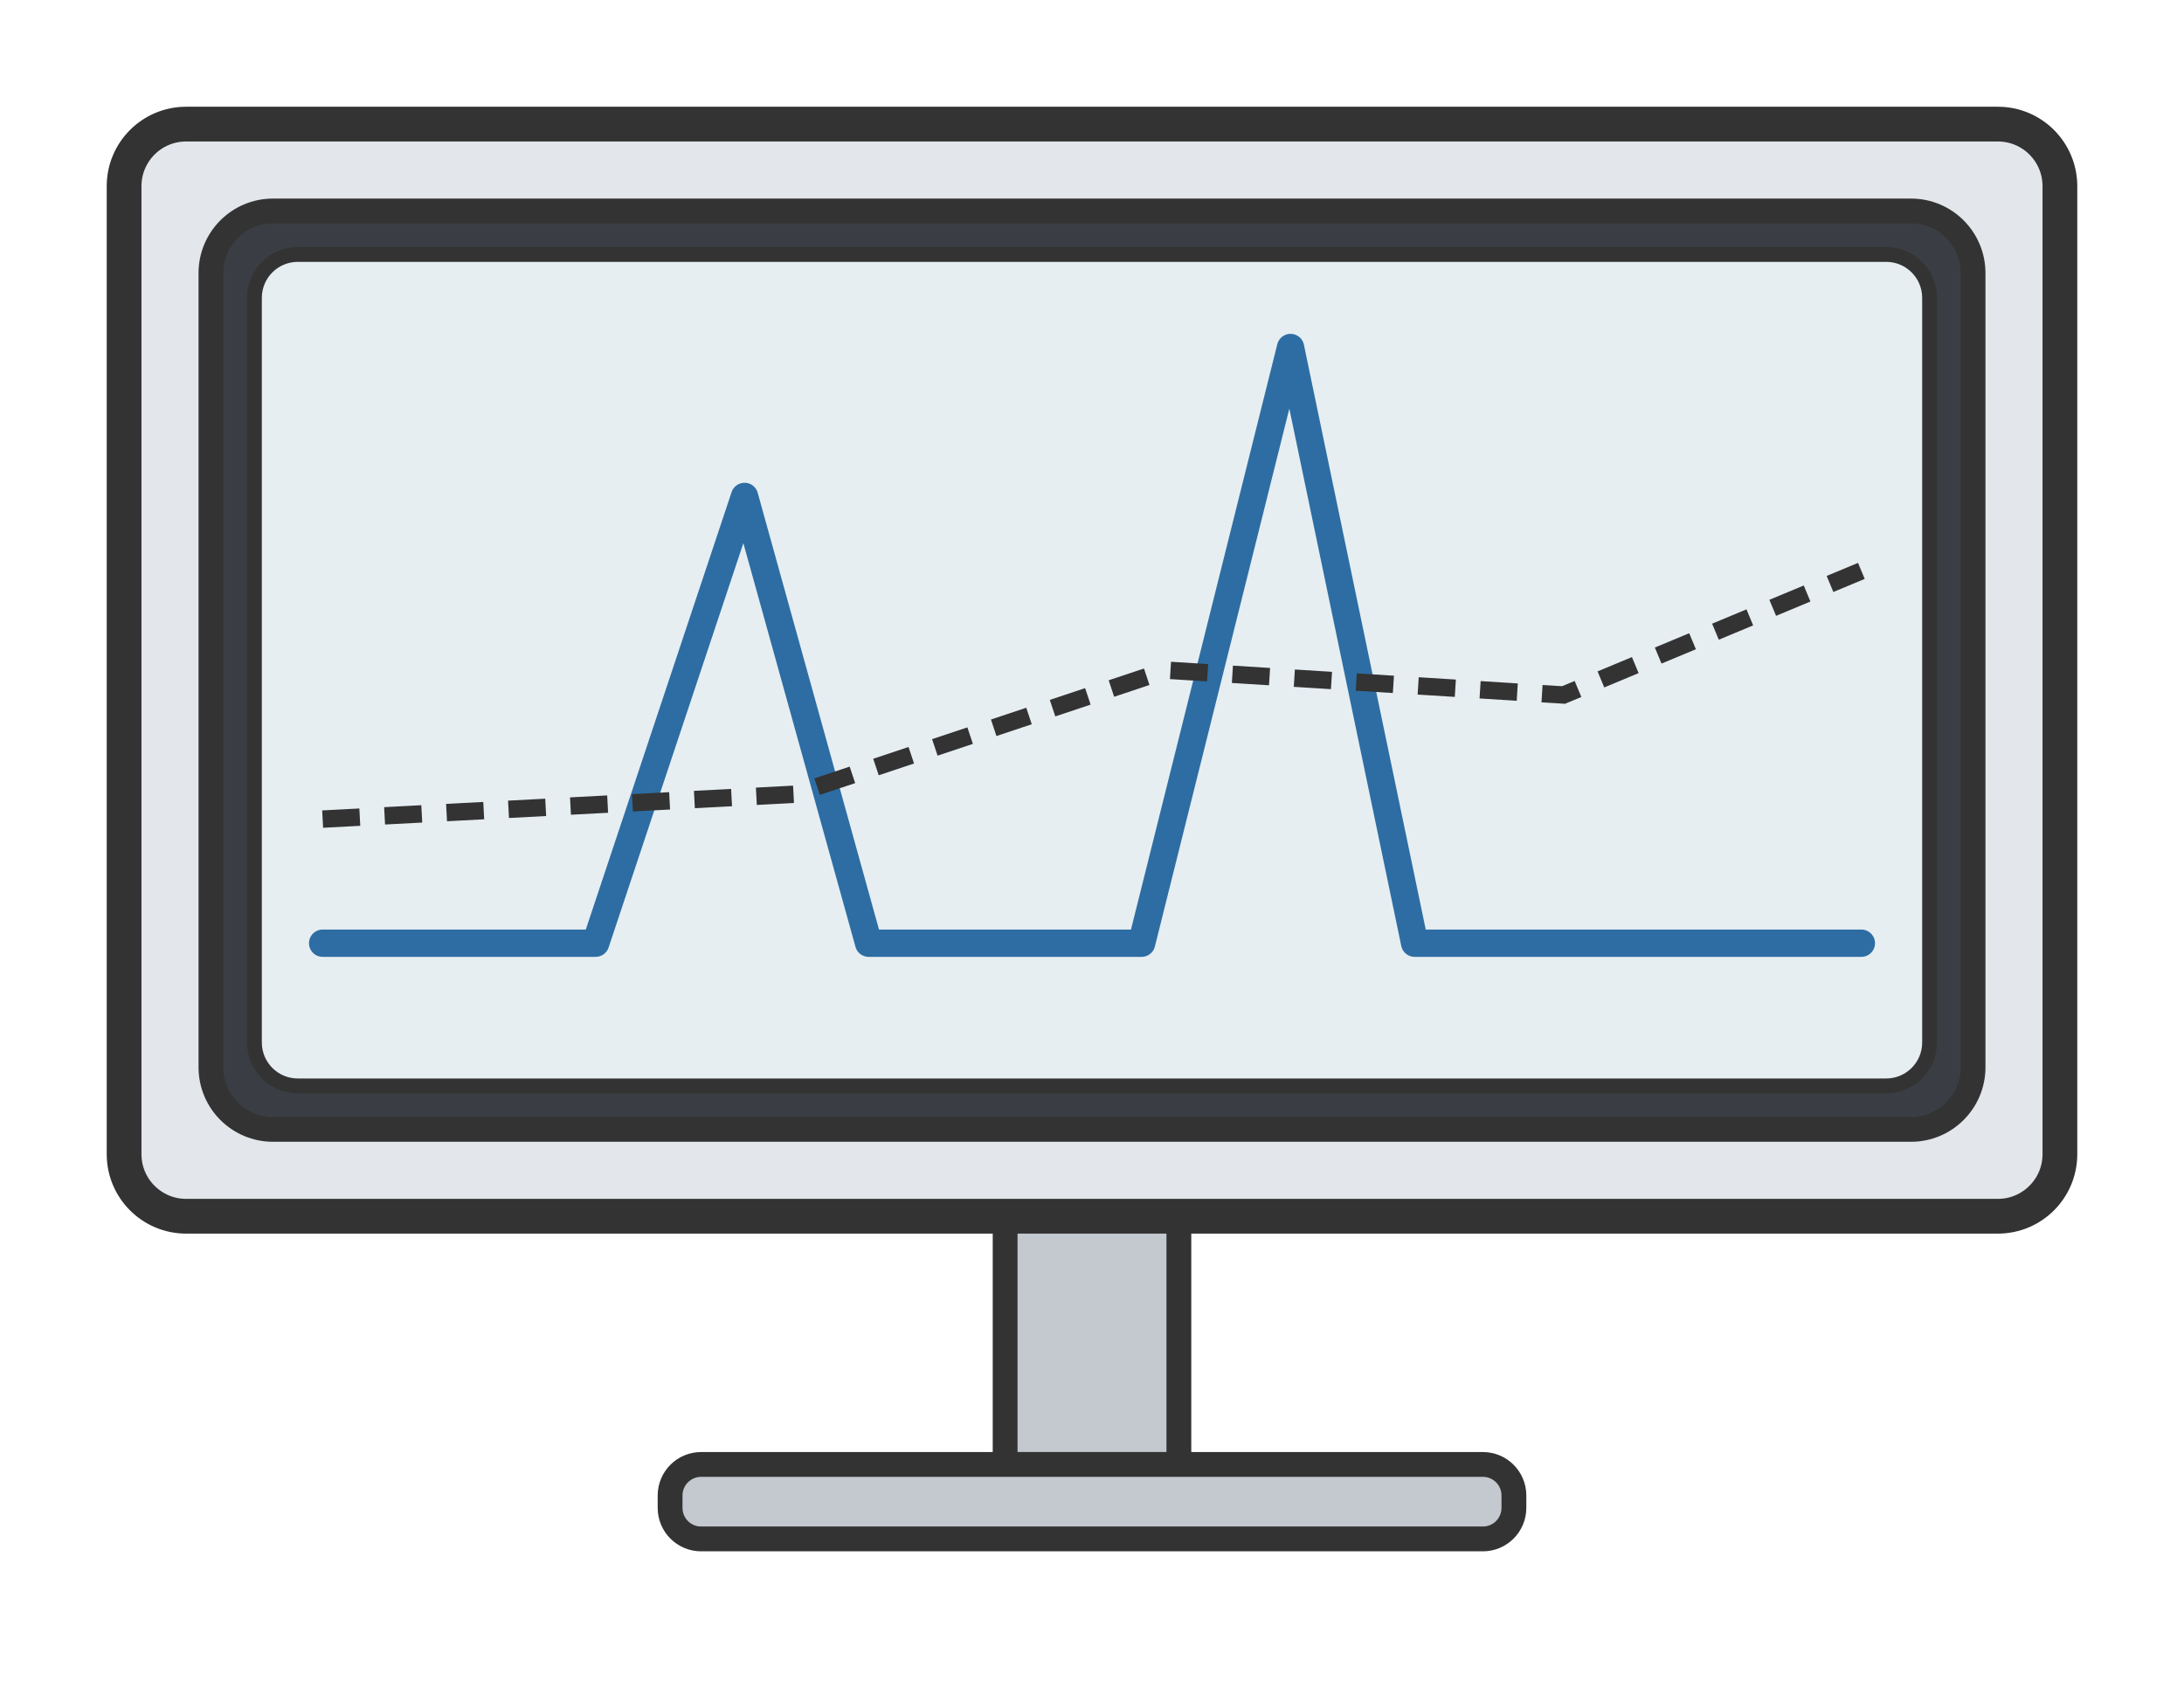
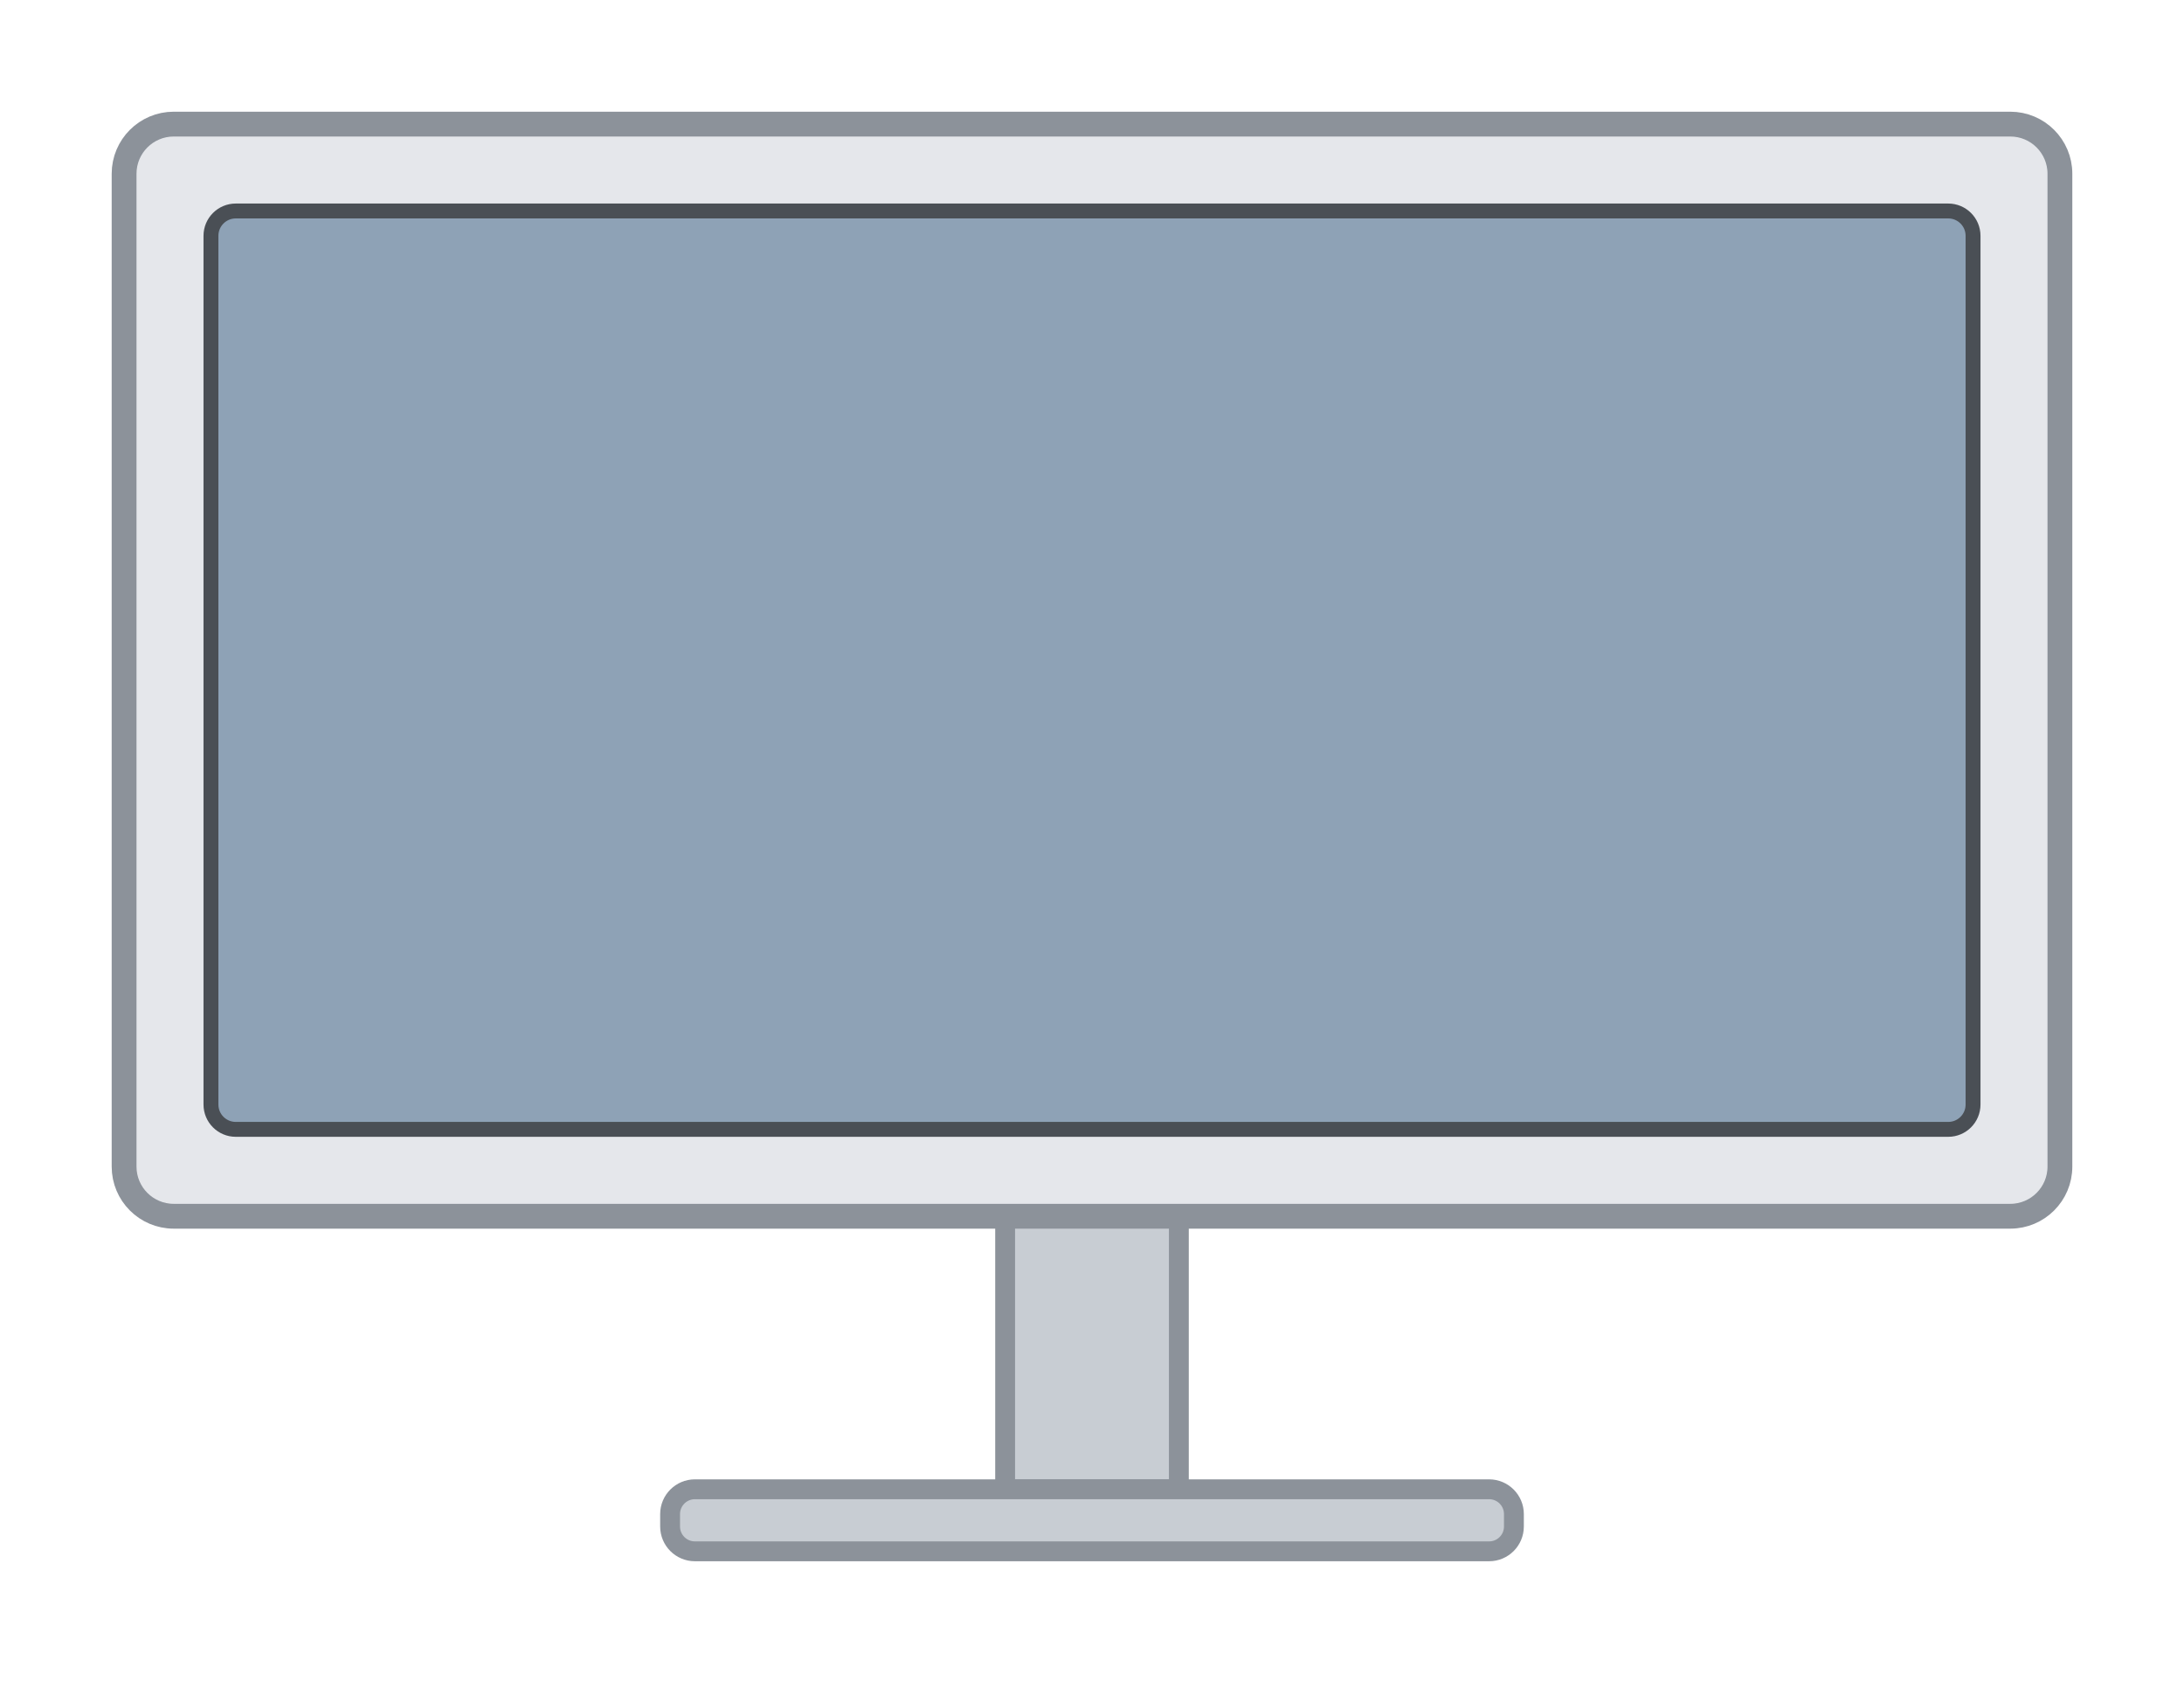
<svg xmlns="http://www.w3.org/2000/svg" width="176" height="136" viewBox="0 0 176 136">
-   <rect x="81" y="96" width="14" height="22" fill="#C4C9D0" stroke="#333333" stroke-width="2.0" />
-   <rect x="54" y="118" width="68" height="6" rx="2.5" fill="#C4C9D0" stroke="#333333" stroke-width="2.0" />
-   <rect x="10" y="10" width="156" height="88" rx="5" fill="#E3E6EB" stroke="#333333" stroke-width="2.8" />
-   <rect x="17" y="17" width="142" height="74" rx="5" fill="#3A3E44" stroke="#333333" stroke-width="2.0" />
-   <rect x="20.5" y="20.5" width="135" height="67" rx="3.5" fill="#E6EEF2" stroke="#333333" stroke-width="1.2" />
-   <polyline points="26,76 48,76 60,40 70,76 92,76 104,28 114,76 150,76" fill="none" stroke="#2D6DA3" stroke-width="2.2" stroke-linecap="round" stroke-linejoin="round" />
-   <polyline points="26,66 64,64 94,54 126,56 150,46" fill="none" stroke="#333333" stroke-width="1.4" stroke-dasharray="3 2" />
+   <rect x="81" y="96" width="14" height="24" fill="#C8CDD3" stroke="#8C929A" stroke-width="1.6" />
+   <rect x="54" y="120" width="68" height="5" rx="2" fill="#C8CDD3" stroke="#8C929A" stroke-width="1.6" />
+   <rect x="10" y="10" width="156" height="88" rx="4" fill="#E5E7EB" stroke="#8C929A" stroke-width="2.0" />
+   <rect x="17" y="17" width="142" height="74" rx="2" fill="#8EA2B6" stroke="#4A4F55" stroke-width="1.2" />
</svg>
